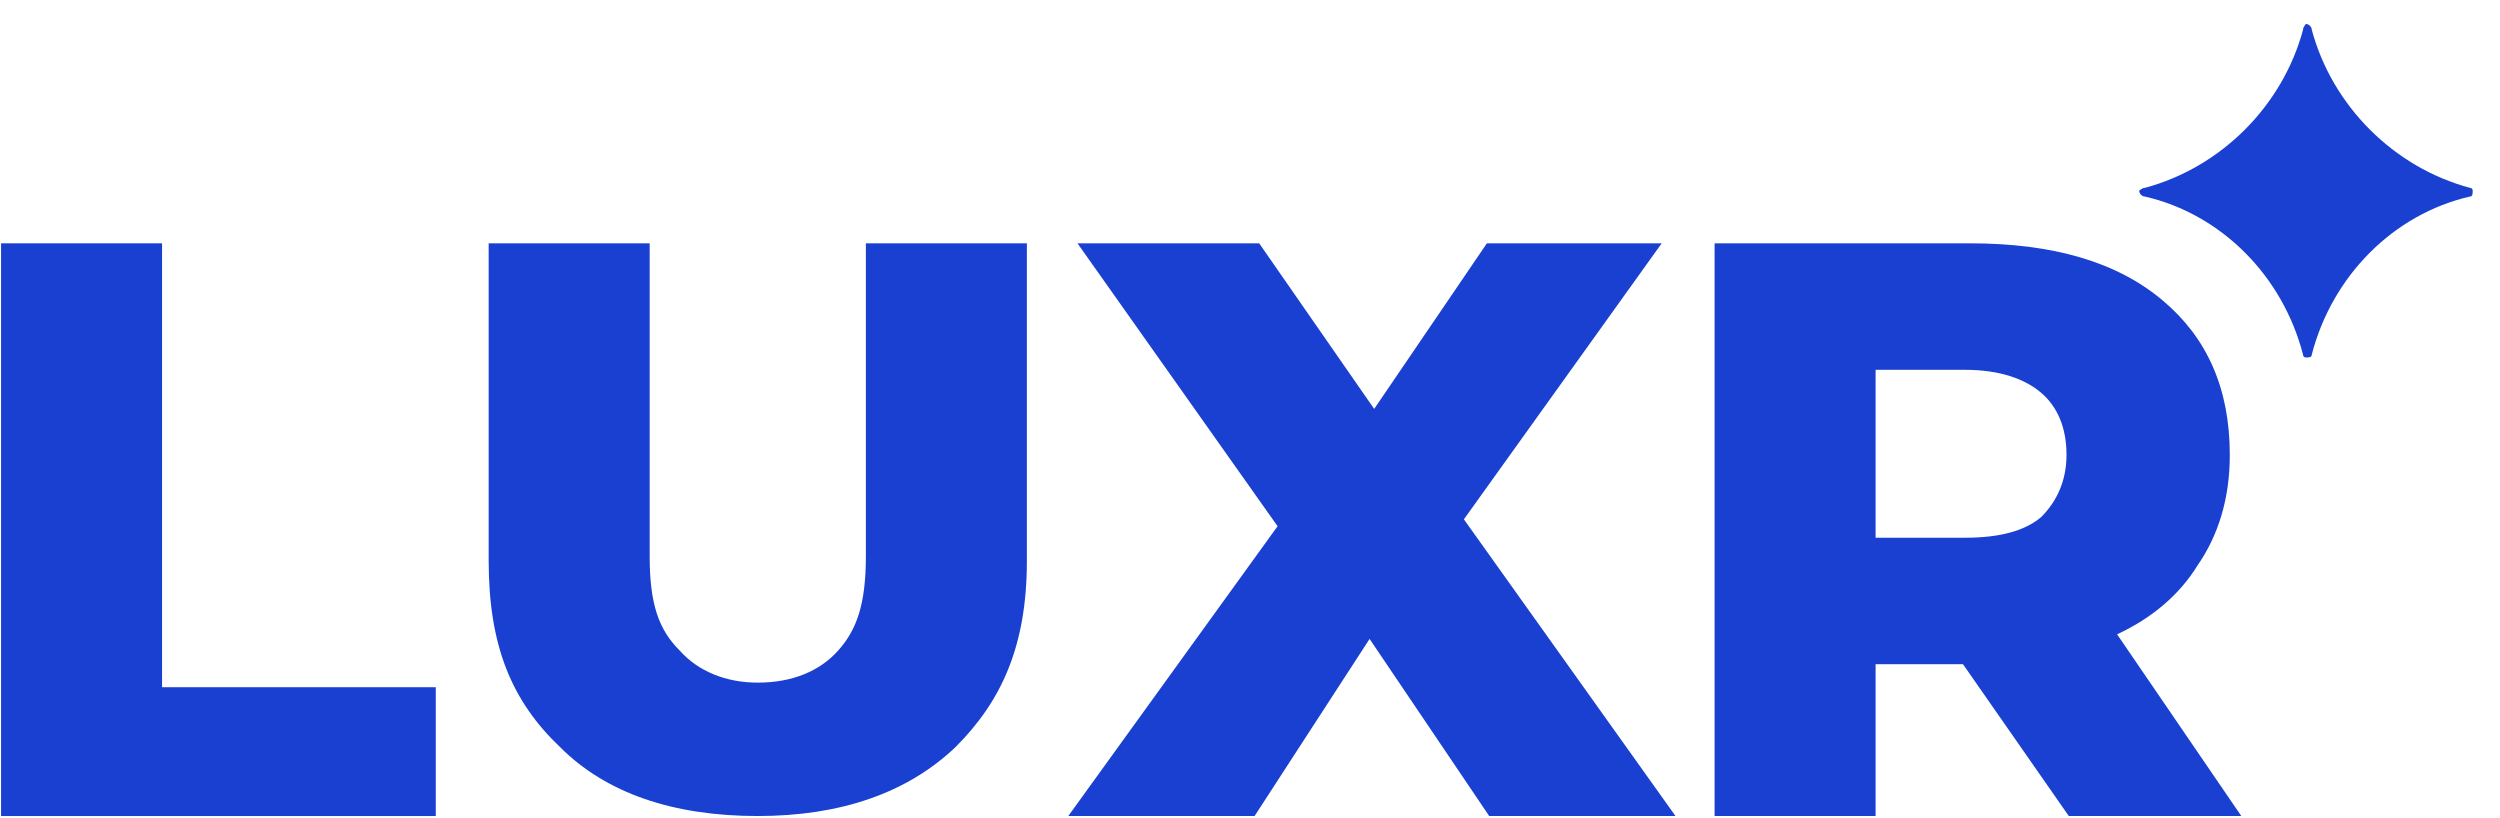
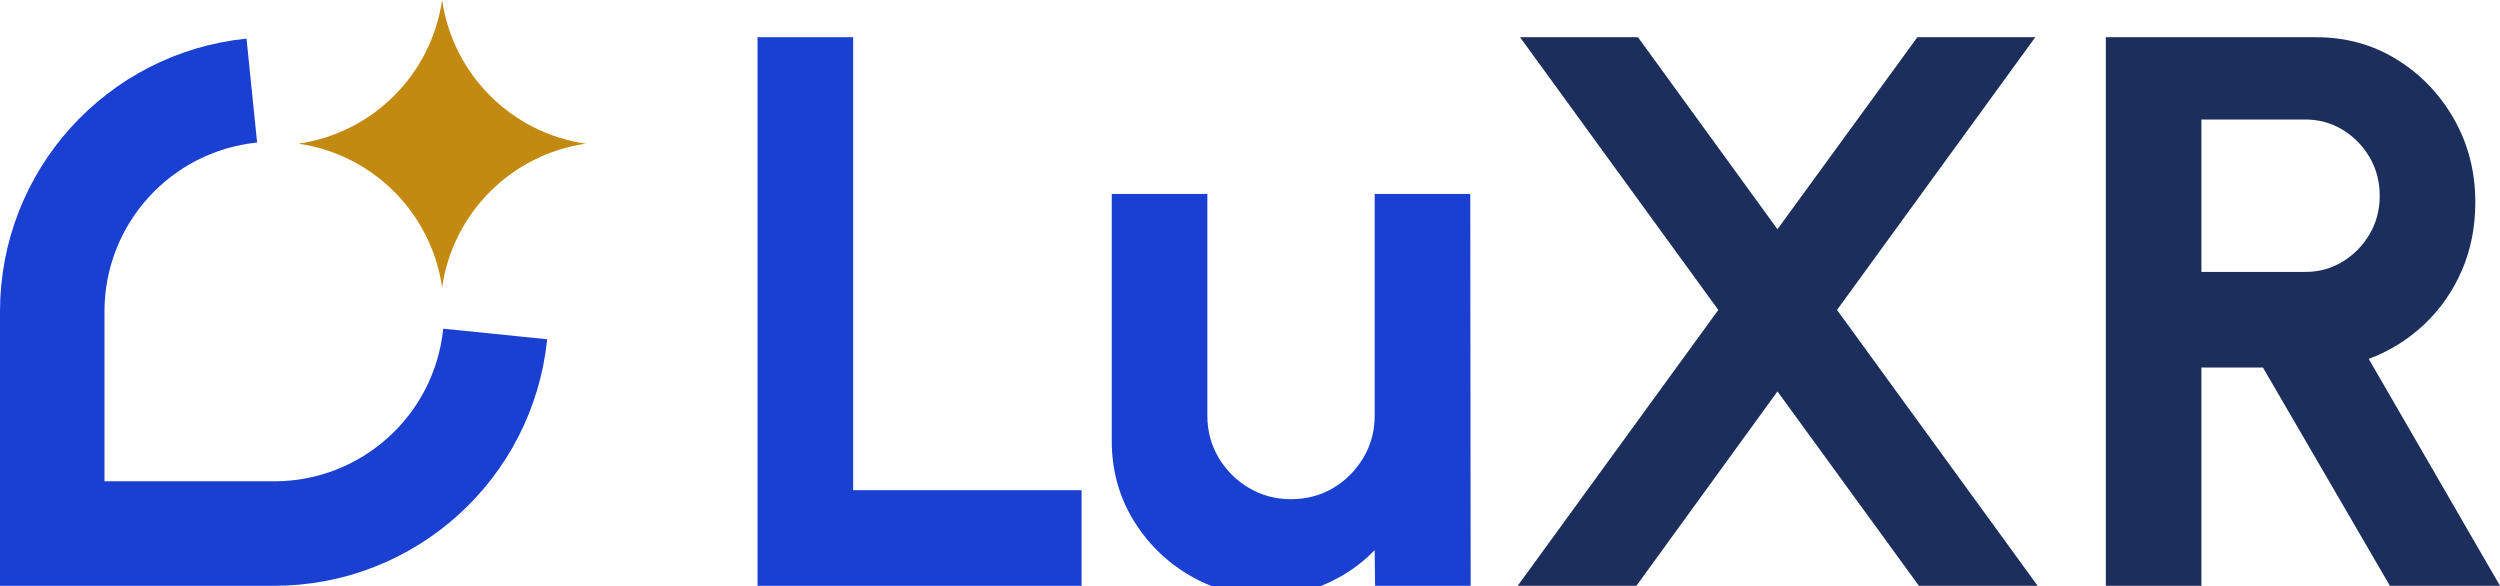
- <svg xmlns="http://www.w3.org/2000/svg" width="1165px" height="381px" version="1.1" xml:space="preserve" style="fill-rule:evenodd;clip-rule:evenodd;stroke-linejoin:round;stroke-miterlimit:2;">
-   <g transform="matrix(1,0,0,1,-1148.002,-1766.972)">
-     <g transform="matrix(1.363297,0,0,1.363297,-857.1182,315.3263)">
-       <path d="M2261,1075C2261,1074 2260,1073 2259,1073C2259,1073 2258,1074 2258,1075C2251,1101 2230,1122 2204,1129C2203,1129 2202,1130 2202,1130C2202,1131 2203,1132 2204,1132C2230,1138 2251,1159 2258,1186C2258,1187 2259,1187 2259,1187C2260,1187 2261,1187 2261,1186C2268,1159 2289,1138 2315,1132C2316,1132 2316,1131 2316,1130C2316,1130 2316,1129 2315,1129C2289,1122 2268,1101 2261,1075Z" style="fill:rgb(26,64,209);" />
-     </g>
-     <g transform="matrix(1.07182,0,0,1.07182,-106.6056,257.6212)">
-       <path d="M1171,1763L1171,1514L1241,1514L1241,1707L1360,1707L1360,1763L1171,1763Z" style="fill:rgb(26,64,209);fill-rule:nonzero;" />
-     </g>
-     <g transform="matrix(1.07182,0,0,1.07182,-106.6056,257.6212)">
-       <path d="M1500,1763C1463,1763 1434,1753 1414,1733C1393,1713 1383,1689 1383,1652L1383,1514L1453,1514L1453,1650C1453,1671 1457,1682 1466,1691C1474,1700 1486,1705 1500,1705C1515,1705 1527,1700 1535,1691C1543,1682 1547,1671 1547,1650L1547,1514L1617,1514L1617,1652C1617,1689 1606,1713 1586,1733C1565,1753 1536,1763 1500,1763Z" style="fill:rgb(26,64,209);fill-rule:nonzero;" />
-     </g>
-     <g transform="matrix(1.07182,0,0,1.07182,-106.6056,257.6212)">
-       <path d="M1766,1686L1716,1763L1635,1763L1726,1637L1639,1514L1718,1514L1768,1586L1817,1514L1893,1514L1807,1634L1899,1763L1818,1763L1766,1686Z" style="fill:rgb(26,64,209);" />
-     </g>
-     <g transform="matrix(1.07182,0,0,1.07182,-106.6056,257.6212)">
-       <path d="M1986,1697L1986,1763L1916,1763L1916,1514L2027,1514C2063,1514 2091,1522 2111,1539C2130,1555 2140,1577 2140,1606C2140,1625 2135,1641 2126,1654C2118,1667 2106,1677 2091,1684L2145,1763L2070,1763L2024,1697L1986,1697ZM1986,1642L2025,1642C2040,1642 2051,1639 2058,1633C2065,1626 2069,1617 2069,1606C2069,1594 2065,1585 2058,1579C2051,1573 2040,1569 2025,1569L1986,1569L1986,1642Z" style="fill:rgb(26,64,209);" />
-     </g>
-   </g>
+ <svg xmlns="http://www.w3.org/2000/svg" viewBox="4 8.3 382.82 89.7" width="382.82" height="89.7">
+   <path d="M79.83 59.44A34 34 0 0 1 46 90H12V56A34 34 0 0 1 42.56 22.17" fill="none" stroke="#1940D1" stroke-width="16" stroke-linejoin="miter" />
+   <path d="M71.7 8.3A26 26 0 0 0 93.7 30.3A26 26 0 0 0 71.7 52.3A26 26 0 0 0 49.7 30.3A26 26 0 0 0 71.7 8.3Z" fill="#C38A12" />
+   <path d="M169.62 98L120 98L120 14L134.64 14L134.64 83.36L169.62 83.36M174.24 75.80L174.24 38L188.88 38L188.88 71.96Q188.88 75.50 190.62 78.41Q192.36 81.32 195.27 83.03Q198.18 84.74 201.66 84.74Q205.26 84.74 208.14 83.03Q211.02 81.32 212.76 78.41Q214.50 75.50 214.50 71.96L214.50 38L229.14 38L229.20 98L214.56 98L214.50 92.54Q211.38 95.78 207.12 97.67Q202.86 99.56 198 99.56Q191.46 99.56 186.06 96.35Q180.66 93.14 177.45 87.77Q174.24 82.40 174.24 75.80" fill="#1940D1" />
+   <path d="M254.58 98L236.40 98L267.12 55.76L236.76 14L254.82 14L276.18 43.40L297.60 14L315.66 14L285.30 55.76L316.02 98L297.84 98L276.18 68.24M341.10 98L326.46 98L326.46 14L358.68 14Q365.52 14 371.04 17.42Q376.56 20.84 379.80 26.57Q383.04 32.30 383.04 39.26Q383.04 44.96 380.97 49.73Q378.90 54.50 375.21 57.98Q371.52 61.46 366.72 63.26L386.82 98L369.96 98L350.52 64.58L341.10 64.58L341.10 98M341.10 26.60L341.10 49.94L357 49.94Q360.12 49.94 362.70 48.38Q365.28 46.82 366.84 44.18Q368.40 41.54 368.40 38.30Q368.40 35 366.84 32.36Q365.28 29.72 362.70 28.16Q360.12 26.60 357 26.60" fill="#1C2E5B" />
</svg>
